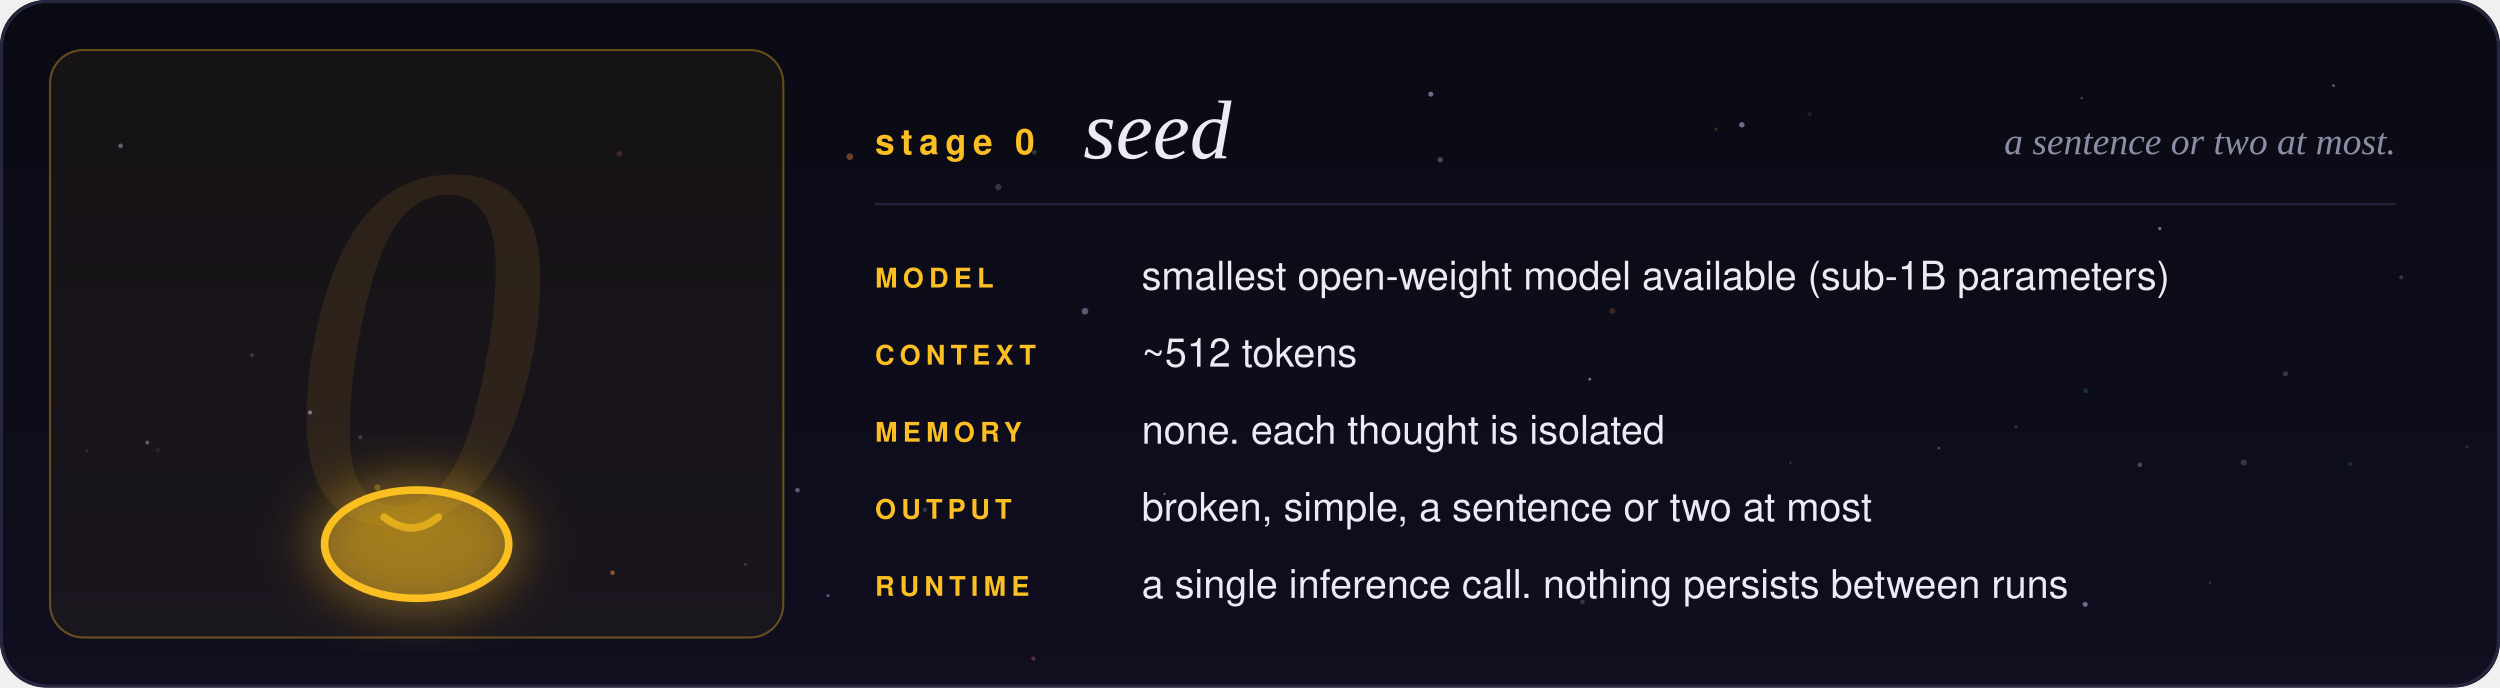
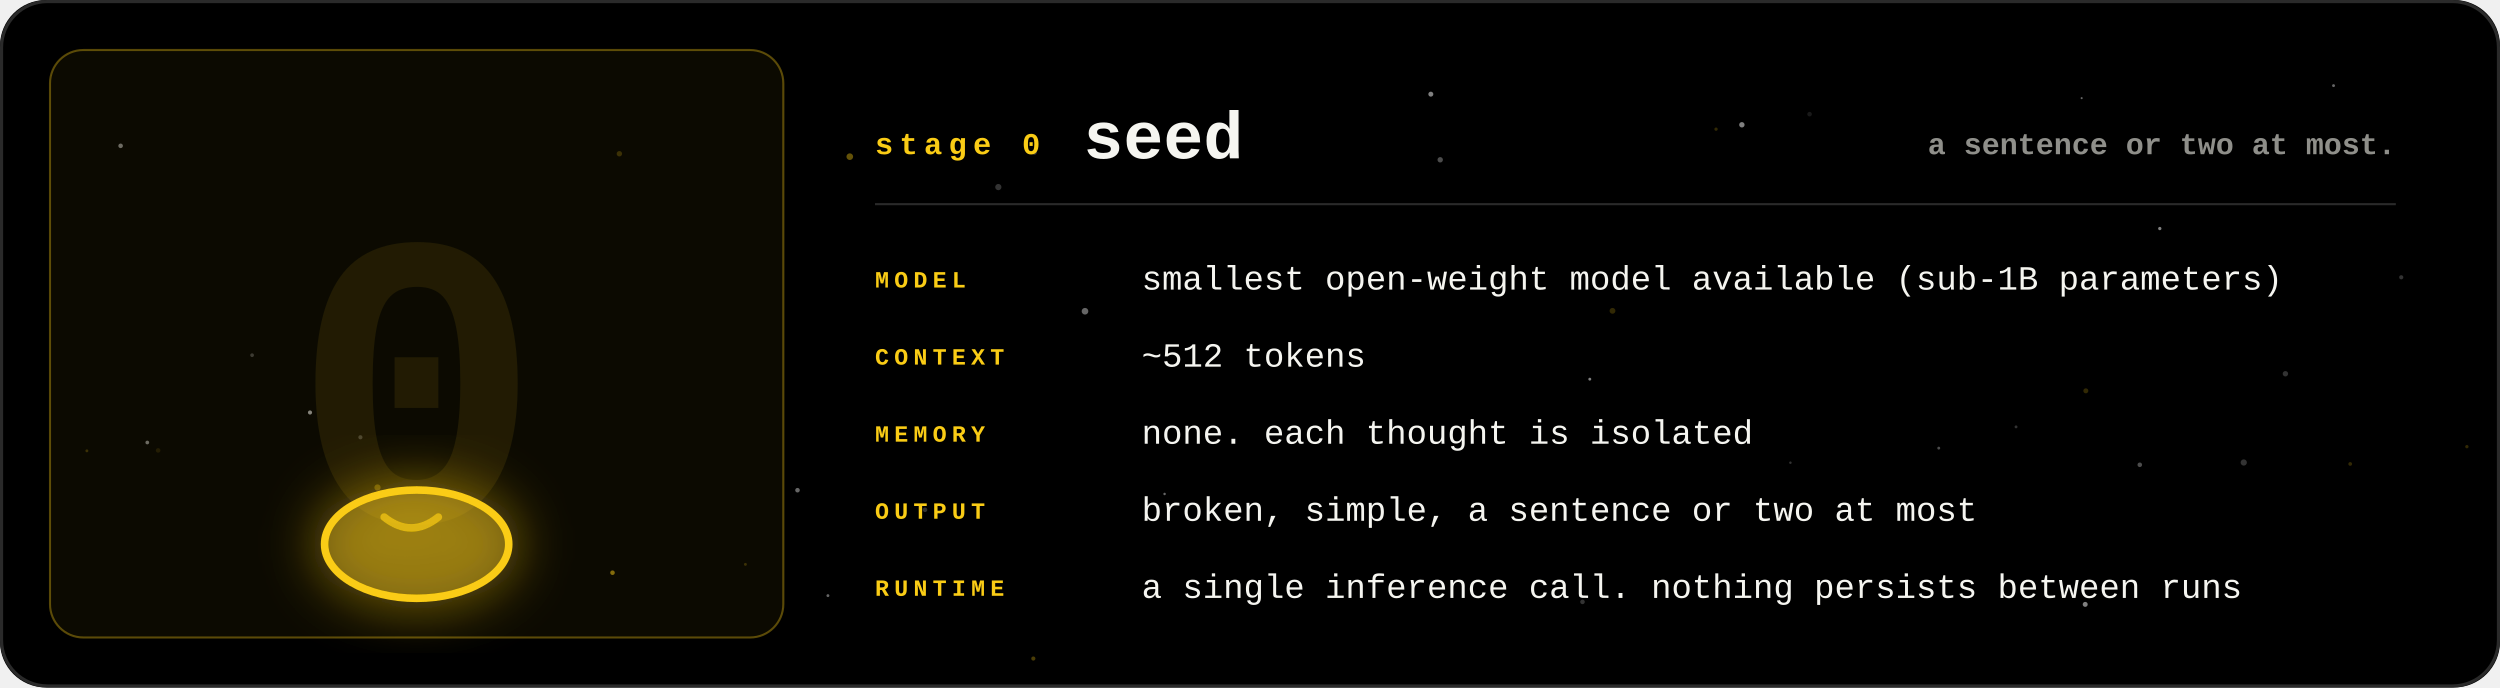
<svg xmlns="http://www.w3.org/2000/svg" viewBox="0 0 1200 330" width="1200" height="330" role="img" aria-label="stage 0, seed. model: smallest open-weight model available (sub-1B parameters). context: ~512 tokens. memory: none. each thought is isolated. output: broken, simple, a sentence or two at most. runtime: a single inference call. nothing persists between runs">
  <defs>
    <linearGradient id="bg" x1="0" y1="0" x2="0" y2="1">
-       <stop offset="0" stop-color="#0a0a14" />
-       <stop offset="1" stop-color="#100e1f" />
+       <stop offset="0" stop-color="#000000" />
+       <stop offset="1" stop-color="#000000" />
    </linearGradient>
    <linearGradient id="spec" gradientUnits="userSpaceOnUse" x1="60" y1="0" x2="1140" y2="0">
-       <stop offset="0" stop-color="#fbbf24" />
-       <stop offset="0.2" stop-color="#fb923c" />
-       <stop offset="0.3" stop-color="#f472b6" />
-       <stop offset="0.5" stop-color="#c084fc" />
-       <stop offset="0.7" stop-color="#818cf8" />
-       <stop offset="0.8" stop-color="#38bdf8" />
-       <stop offset="1" stop-color="#34d399" />
+       <stop offset="0" stop-color="#facc15" />
+       <stop offset="0.2" stop-color="#facc15" />
+       <stop offset="0.3" stop-color="#facc15" />
+       <stop offset="0.5" stop-color="#facc15" />
+       <stop offset="0.7" stop-color="#facc15" />
+       <stop offset="0.8" stop-color="#facc15" />
+       <stop offset="1" stop-color="#facc15" />
    </linearGradient>
    <filter id="glow" x="-50%" y="-50%" width="200%" height="200%">
      <feGaussianBlur stdDeviation="5" result="b" />
      <feMerge>
        <feMergeNode in="b" />
        <feMergeNode in="SourceGraphic" />
      </feMerge>
    </filter>
    <marker id="arr" viewBox="0 0 10 10" refX="8" refY="5" markerWidth="7" markerHeight="7" orient="auto-start-reverse">
-       <path d="M0 0L10 5L0 10z" fill="#8d8ca6" />
+       <path d="M0 0L10 5L0 10z" fill="#8f8f8a" />
    </marker>
  </defs>
  <rect width="1200" height="330" rx="22" fill="url(#bg)" />
-   <circle cx="1077" cy="222" r="1.5" fill="#cfd0ff" opacity="0.2" />
-   <circle cx="759.6" cy="288.9" r="1.1" fill="#cfd0ff" opacity="0.2" />
-   <circle cx="496" cy="316.1" r="1" fill="#f472b6" opacity="0.3" />
-   <circle cx="496.5" cy="73.1" r="1.2" fill="#cfd0ff" opacity="0.2" />
-   <circle cx="121" cy="170.5" r="0.9" fill="#cfd0ff" opacity="0.2" />
-   <circle cx="297.3" cy="73.8" r="1.3" fill="#f472b6" opacity="0.2" />
-   <circle cx="823.7" cy="62" r="0.8" fill="#fbbf24" opacity="0.2" />
-   <circle cx="1001.2" cy="187.6" r="1.2" fill="#34d399" opacity="0.2" />
-   <circle cx="173" cy="209.9" r="1" fill="#cfd0ff" opacity="0.2" />
-   <circle cx="763.1" cy="182" r="0.7" fill="#cfd0ff" opacity="0.5" />
-   <circle cx="1027.1" cy="223.1" r="1.1" fill="#cfd0ff" opacity="0.3" />
-   <circle cx="148.8" cy="198" r="1" fill="#cfd0ff" opacity="0.5" />
-   <circle cx="999.2" cy="47.1" r="0.5" fill="#cfd0ff" opacity="0.4" />
-   <circle cx="382.8" cy="235.3" r="1.1" fill="#cfd0ff" opacity="0.4" />
-   <circle cx="75.9" cy="216.2" r="1.1" fill="#c084fc" opacity="0.1" />
-   <circle cx="686.8" cy="45.2" r="1.2" fill="#cfd0ff" opacity="0.5" />
-   <circle cx="930.6" cy="215.1" r="0.7" fill="#cfd0ff" opacity="0.3" />
-   <circle cx="836.1" cy="59.9" r="1.3" fill="#cfd0ff" opacity="0.5" />
-   <circle cx="1060.9" cy="279.7" r="0.6" fill="#cfd0ff" opacity="0.2" />
-   <circle cx="294" cy="274.9" r="1.1" fill="#fb923c" opacity="0.5" />
-   <circle cx="774" cy="149.2" r="1.4" fill="#fb923c" opacity="0.2" />
-   <circle cx="1120.1" cy="41.1" r="0.7" fill="#cfd0ff" opacity="0.4" />
-   <circle cx="181.2" cy="234" r="1.5" fill="#fbbf24" opacity="0.3" />
-   <circle cx="1152.6" cy="133.1" r="1" fill="#cfd0ff" opacity="0.2" />
-   <circle cx="691.3" cy="76.7" r="1.3" fill="#cfd0ff" opacity="0.3" />
-   <circle cx="1097" cy="179.4" r="1.3" fill="#cfd0ff" opacity="0.2" />
-   <circle cx="357.8" cy="270.9" r="0.7" fill="#fbbf24" opacity="0.2" />
-   <circle cx="1128.1" cy="222.7" r="0.9" fill="#34d399" opacity="0.2" />
-   <circle cx="70.7" cy="212.4" r="0.9" fill="#cfd0ff" opacity="0.4" />
-   <circle cx="479.2" cy="89.8" r="1.5" fill="#cfd0ff" opacity="0.2" />
-   <circle cx="1036.7" cy="109.7" r="0.8" fill="#cfd0ff" opacity="0.5" />
-   <circle cx="407.9" cy="75.2" r="1.6" fill="#fb923c" opacity="0.4" />
-   <circle cx="444" cy="244.7" r="1.1" fill="#cfd0ff" opacity="0.2" />
-   <circle cx="868.6" cy="54.8" r="1.1" fill="#cfd0ff" opacity="0.1" />
-   <circle cx="520.8" cy="149.4" r="1.6" fill="#cfd0ff" opacity="0.4" />
-   <circle cx="1000.9" cy="290.1" r="1.2" fill="#cfd0ff" opacity="0.5" />
-   <circle cx="741.9" cy="248.1" r="0.8" fill="#cfd0ff" opacity="0.4" />
-   <circle cx="559" cy="237.1" r="0.6" fill="#cfd0ff" opacity="0.4" />
-   <circle cx="397.4" cy="285.9" r="0.7" fill="#cfd0ff" opacity="0.4" />
-   <circle cx="859.4" cy="222.1" r="0.6" fill="#cfd0ff" opacity="0.2" />
-   <circle cx="57.9" cy="70" r="1.1" fill="#cfd0ff" opacity="0.4" />
-   <circle cx="967.7" cy="204.9" r="0.7" fill="#cfd0ff" opacity="0.2" />
-   <circle cx="41.7" cy="216.4" r="0.7" fill="#34d399" opacity="0.2" />
-   <circle cx="1184.1" cy="214.4" r="0.8" fill="#f472b6" opacity="0.2" />
-   <rect x="0.75" y="0.75" width="1198.5" height="328.5" rx="22" fill="none" stroke="#26263f" stroke-width="1.5" />
-   <rect x="24" y="24" width="352" height="282" rx="16" fill="#fbbf24" fill-opacity="0.05" stroke="#fbbf24" stroke-opacity="0.35" />
-   <text x="200" y="250" font-family="Georgia,'Times New Roman',serif" font-size="250" fill="#fbbf24" font-style="italic" text-anchor="middle" opacity="0.09">0</text>
+   <circle cx="1077" cy="222" r="1.5" fill="#ffffff" opacity="0.2" />
+   <circle cx="759.6" cy="288.9" r="1.1" fill="#ffffff" opacity="0.2" />
+   <circle cx="496" cy="316.1" r="1" fill="#facc15" opacity="0.3" />
+   <circle cx="496.5" cy="73.1" r="1.2" fill="#ffffff" opacity="0.2" />
+   <circle cx="121" cy="170.5" r="0.9" fill="#ffffff" opacity="0.2" />
+   <circle cx="297.3" cy="73.8" r="1.3" fill="#facc15" opacity="0.2" />
+   <circle cx="823.7" cy="62" r="0.8" fill="#facc15" opacity="0.2" />
+   <circle cx="1001.2" cy="187.6" r="1.2" fill="#facc15" opacity="0.2" />
+   <circle cx="173" cy="209.9" r="1" fill="#ffffff" opacity="0.2" />
+   <circle cx="763.1" cy="182" r="0.7" fill="#ffffff" opacity="0.5" />
+   <circle cx="1027.1" cy="223.1" r="1.1" fill="#ffffff" opacity="0.3" />
+   <circle cx="148.8" cy="198" r="1" fill="#ffffff" opacity="0.5" />
+   <circle cx="999.2" cy="47.1" r="0.5" fill="#ffffff" opacity="0.4" />
+   <circle cx="382.8" cy="235.3" r="1.1" fill="#ffffff" opacity="0.4" />
+   <circle cx="75.9" cy="216.2" r="1.1" fill="#facc15" opacity="0.1" />
+   <circle cx="686.8" cy="45.2" r="1.2" fill="#ffffff" opacity="0.5" />
+   <circle cx="930.6" cy="215.1" r="0.7" fill="#ffffff" opacity="0.3" />
+   <circle cx="836.1" cy="59.9" r="1.3" fill="#ffffff" opacity="0.5" />
+   <circle cx="1060.9" cy="279.7" r="0.6" fill="#ffffff" opacity="0.2" />
+   <circle cx="294" cy="274.9" r="1.1" fill="#facc15" opacity="0.5" />
+   <circle cx="774" cy="149.2" r="1.4" fill="#facc15" opacity="0.2" />
+   <circle cx="1120.1" cy="41.1" r="0.7" fill="#ffffff" opacity="0.4" />
+   <circle cx="181.2" cy="234" r="1.5" fill="#facc15" opacity="0.3" />
+   <circle cx="1152.6" cy="133.1" r="1" fill="#ffffff" opacity="0.2" />
+   <circle cx="691.3" cy="76.7" r="1.3" fill="#ffffff" opacity="0.3" />
+   <circle cx="1097" cy="179.4" r="1.3" fill="#ffffff" opacity="0.2" />
+   <circle cx="357.8" cy="270.9" r="0.7" fill="#facc15" opacity="0.2" />
+   <circle cx="1128.1" cy="222.7" r="0.9" fill="#facc15" opacity="0.2" />
+   <circle cx="70.7" cy="212.4" r="0.9" fill="#ffffff" opacity="0.4" />
+   <circle cx="479.2" cy="89.8" r="1.5" fill="#ffffff" opacity="0.2" />
+   <circle cx="1036.7" cy="109.7" r="0.8" fill="#ffffff" opacity="0.5" />
+   <circle cx="407.9" cy="75.2" r="1.6" fill="#facc15" opacity="0.4" />
+   <circle cx="444" cy="244.7" r="1.1" fill="#ffffff" opacity="0.2" />
+   <circle cx="868.6" cy="54.8" r="1.1" fill="#ffffff" opacity="0.1" />
+   <circle cx="520.8" cy="149.4" r="1.6" fill="#ffffff" opacity="0.4" />
+   <circle cx="1000.9" cy="290.1" r="1.2" fill="#ffffff" opacity="0.5" />
+   <circle cx="741.9" cy="248.1" r="0.8" fill="#ffffff" opacity="0.4" />
+   <circle cx="559" cy="237.1" r="0.6" fill="#ffffff" opacity="0.4" />
+   <circle cx="397.4" cy="285.9" r="0.7" fill="#ffffff" opacity="0.4" />
+   <circle cx="859.4" cy="222.1" r="0.6" fill="#ffffff" opacity="0.2" />
+   <circle cx="57.9" cy="70" r="1.1" fill="#ffffff" opacity="0.4" />
+   <circle cx="967.7" cy="204.9" r="0.7" fill="#ffffff" opacity="0.2" />
+   <circle cx="41.7" cy="216.4" r="0.7" fill="#facc15" opacity="0.2" />
+   <circle cx="1184.1" cy="214.4" r="0.8" fill="#facc15" opacity="0.2" />
+   <rect x="0.75" y="0.75" width="1198.5" height="328.5" rx="22" fill="none" stroke="#2a2a2a" stroke-width="1.5" />
+   <rect x="24" y="24" width="352" height="282" rx="16" fill="#facc15" fill-opacity="0.05" stroke="#facc15" stroke-opacity="0.35" />
+   <text x="200" y="250" font-family="Consolas,'SF Mono',SFMono-Regular,Menlo,'Liberation Mono','Courier New',monospace" font-size="200" fill="#facc15" text-anchor="middle" font-weight="700" opacity="0.09">0</text>
  <g transform="translate(200 282) scale(2.6)" stroke-width="1.4" stroke-linecap="round" stroke-linejoin="round" filter="url(#glow)">
-     <ellipse cx="0" cy="-8" rx="17" ry="10" fill="#fbbf24" fill-opacity="0.35" stroke="#fbbf24" />
-     <path d="M-6 -13 q5 4 10 0" fill="none" stroke="#fbbf24" opacity="0.7" />
+     <ellipse cx="0" cy="-8" rx="17" ry="10" fill="#facc15" fill-opacity="0.35" stroke="#facc15" />
+     <path d="M-6 -13 q5 4 10 0" fill="none" stroke="#facc15" opacity="0.7" />
  </g>
-   <text x="420" y="74" font-family="'Segoe UI',system-ui,-apple-system,Helvetica,Arial,sans-serif" font-size="17" fill="#fbbf24" font-weight="600" letter-spacing="3">stage 0</text>
-   <text x="520" y="76" font-family="Georgia,'Times New Roman',serif" font-size="40" fill="#ecebf5" font-style="italic">seed</text>
-   <text x="1150" y="74" font-family="Georgia,'Times New Roman',serif" font-size="18" fill="#8d8ca6" font-style="italic" text-anchor="end">a sentence or two at most.</text>
-   <path d="M420 98H1150" stroke="#26263f" />
-   <text x="420" y="138" font-family="'Segoe UI',system-ui,-apple-system,Helvetica,Arial,sans-serif" font-size="13" fill="#fbbf24" font-weight="600" letter-spacing="2.5">MODEL</text>
-   <text x="548" y="139" font-family="'Segoe UI',system-ui,-apple-system,Helvetica,Arial,sans-serif" font-size="19" fill="#ecebf5">smallest open-weight model available (sub-1B parameters)</text>
-   <text x="420" y="175" font-family="'Segoe UI',system-ui,-apple-system,Helvetica,Arial,sans-serif" font-size="13" fill="#fbbf24" font-weight="600" letter-spacing="2.5">CONTEXT</text>
-   <text x="548" y="176" font-family="'Segoe UI',system-ui,-apple-system,Helvetica,Arial,sans-serif" font-size="19" fill="#ecebf5">~512 tokens</text>
-   <text x="420" y="212" font-family="'Segoe UI',system-ui,-apple-system,Helvetica,Arial,sans-serif" font-size="13" fill="#fbbf24" font-weight="600" letter-spacing="2.5">MEMORY</text>
-   <text x="548" y="213" font-family="'Segoe UI',system-ui,-apple-system,Helvetica,Arial,sans-serif" font-size="19" fill="#ecebf5">none. each thought is isolated</text>
-   <text x="420" y="249" font-family="'Segoe UI',system-ui,-apple-system,Helvetica,Arial,sans-serif" font-size="13" fill="#fbbf24" font-weight="600" letter-spacing="2.5">OUTPUT</text>
-   <text x="548" y="250" font-family="'Segoe UI',system-ui,-apple-system,Helvetica,Arial,sans-serif" font-size="19" fill="#ecebf5">broken, simple, a sentence or two at most</text>
-   <text x="420" y="286" font-family="'Segoe UI',system-ui,-apple-system,Helvetica,Arial,sans-serif" font-size="13" fill="#fbbf24" font-weight="600" letter-spacing="2.5">RUNTIME</text>
-   <text x="548" y="287" font-family="'Segoe UI',system-ui,-apple-system,Helvetica,Arial,sans-serif" font-size="19" fill="#ecebf5">a single inference call. nothing persists between runs</text>
+   <text x="420" y="74" font-family="Consolas,'SF Mono',SFMono-Regular,Menlo,'Liberation Mono','Courier New',monospace" font-size="14.6" fill="#facc15" font-weight="600" letter-spacing="3">stage 0</text>
+   <text x="520" y="76" font-family="Consolas,'SF Mono',SFMono-Regular,Menlo,'Liberation Mono','Courier New',monospace" font-size="32" fill="#f5f5f0" font-weight="700">seed</text>
+   <text x="1150" y="74" font-family="Consolas,'SF Mono',SFMono-Regular,Menlo,'Liberation Mono','Courier New',monospace" font-size="14.4" fill="#8f8f8a" text-anchor="end" font-weight="700">a sentence or two at most.</text>
+   <path d="M420 98H1150" stroke="#2a2a2a" />
+   <text x="420" y="138" font-family="Consolas,'SF Mono',SFMono-Regular,Menlo,'Liberation Mono','Courier New',monospace" font-size="11.2" fill="#facc15" font-weight="600" letter-spacing="2.5">MODEL</text>
+   <text x="548" y="139" font-family="Consolas,'SF Mono',SFMono-Regular,Menlo,'Liberation Mono','Courier New',monospace" font-size="16.3" fill="#f5f5f0">smallest open-weight model available (sub-1B parameters)</text>
+   <text x="420" y="175" font-family="Consolas,'SF Mono',SFMono-Regular,Menlo,'Liberation Mono','Courier New',monospace" font-size="11.2" fill="#facc15" font-weight="600" letter-spacing="2.5">CONTEXT</text>
+   <text x="548" y="176" font-family="Consolas,'SF Mono',SFMono-Regular,Menlo,'Liberation Mono','Courier New',monospace" font-size="16.3" fill="#f5f5f0">~512 tokens</text>
+   <text x="420" y="212" font-family="Consolas,'SF Mono',SFMono-Regular,Menlo,'Liberation Mono','Courier New',monospace" font-size="11.2" fill="#facc15" font-weight="600" letter-spacing="2.5">MEMORY</text>
+   <text x="548" y="213" font-family="Consolas,'SF Mono',SFMono-Regular,Menlo,'Liberation Mono','Courier New',monospace" font-size="16.3" fill="#f5f5f0">none. each thought is isolated</text>
+   <text x="420" y="249" font-family="Consolas,'SF Mono',SFMono-Regular,Menlo,'Liberation Mono','Courier New',monospace" font-size="11.2" fill="#facc15" font-weight="600" letter-spacing="2.5">OUTPUT</text>
+   <text x="548" y="250" font-family="Consolas,'SF Mono',SFMono-Regular,Menlo,'Liberation Mono','Courier New',monospace" font-size="16.3" fill="#f5f5f0">broken, simple, a sentence or two at most</text>
+   <text x="420" y="286" font-family="Consolas,'SF Mono',SFMono-Regular,Menlo,'Liberation Mono','Courier New',monospace" font-size="11.2" fill="#facc15" font-weight="600" letter-spacing="2.5">RUNTIME</text>
+   <text x="548" y="287" font-family="Consolas,'SF Mono',SFMono-Regular,Menlo,'Liberation Mono','Courier New',monospace" font-size="16.3" fill="#f5f5f0">a single inference call. nothing persists between runs</text>
</svg>
